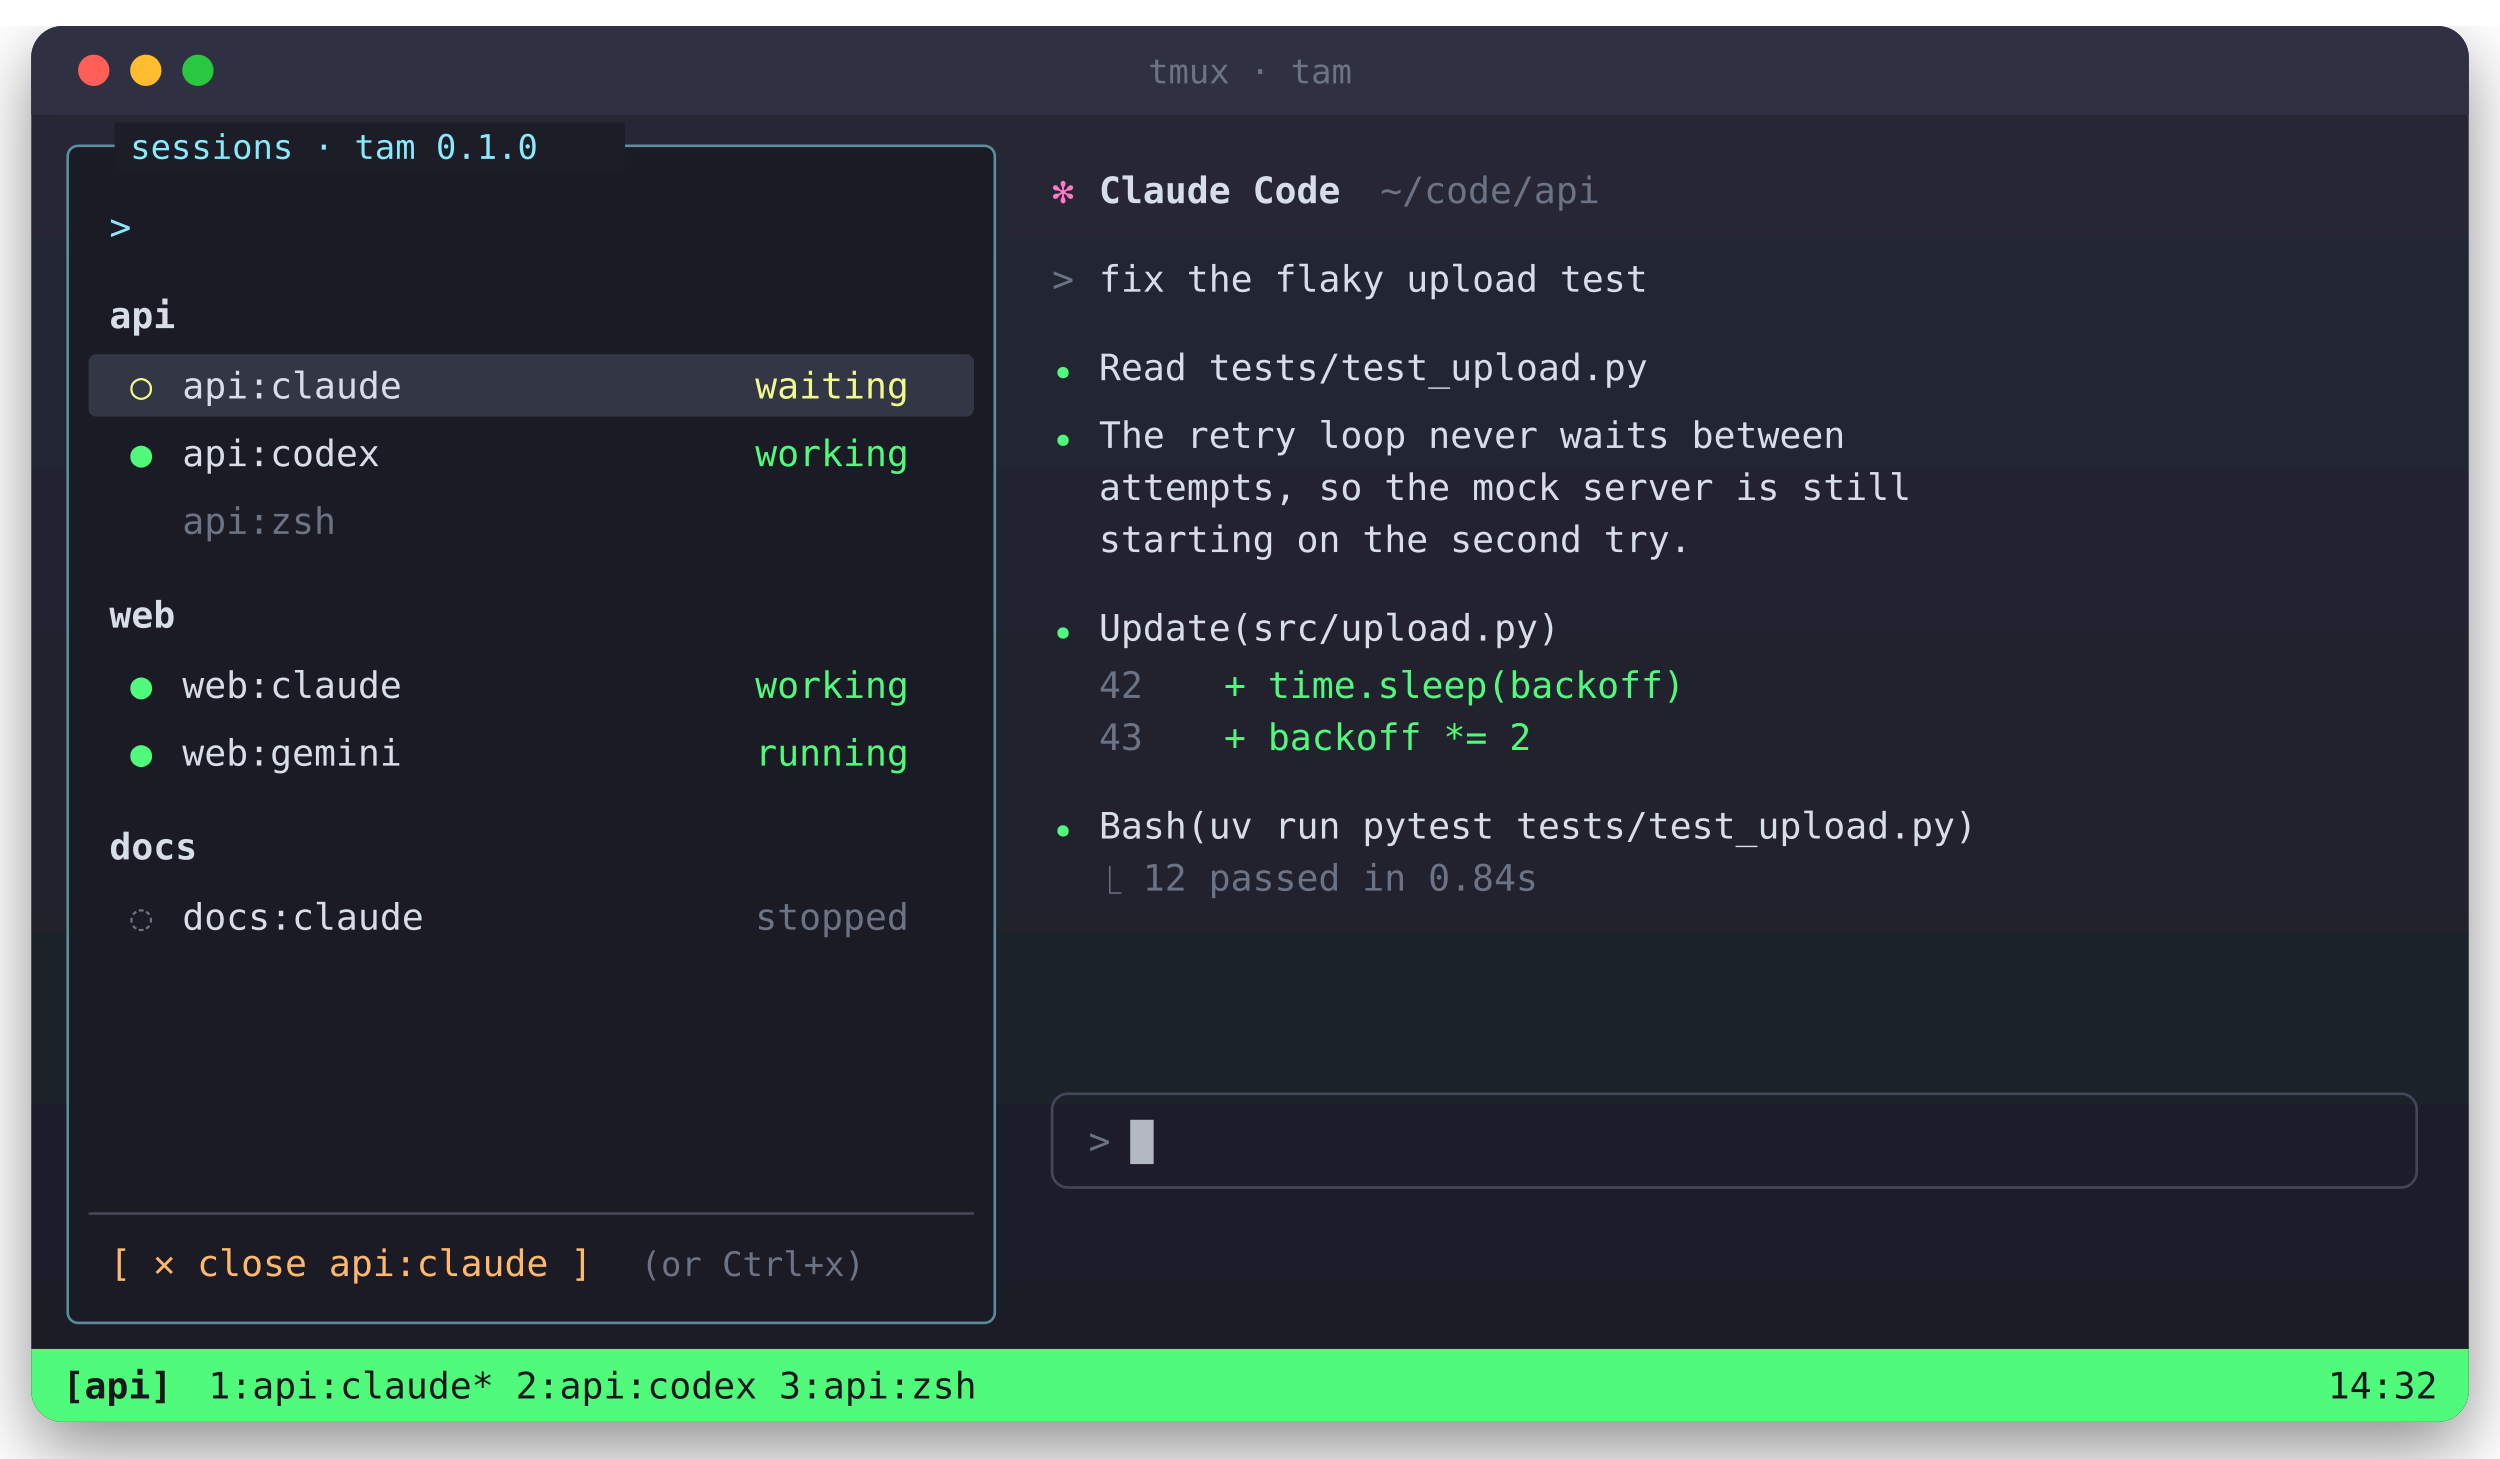
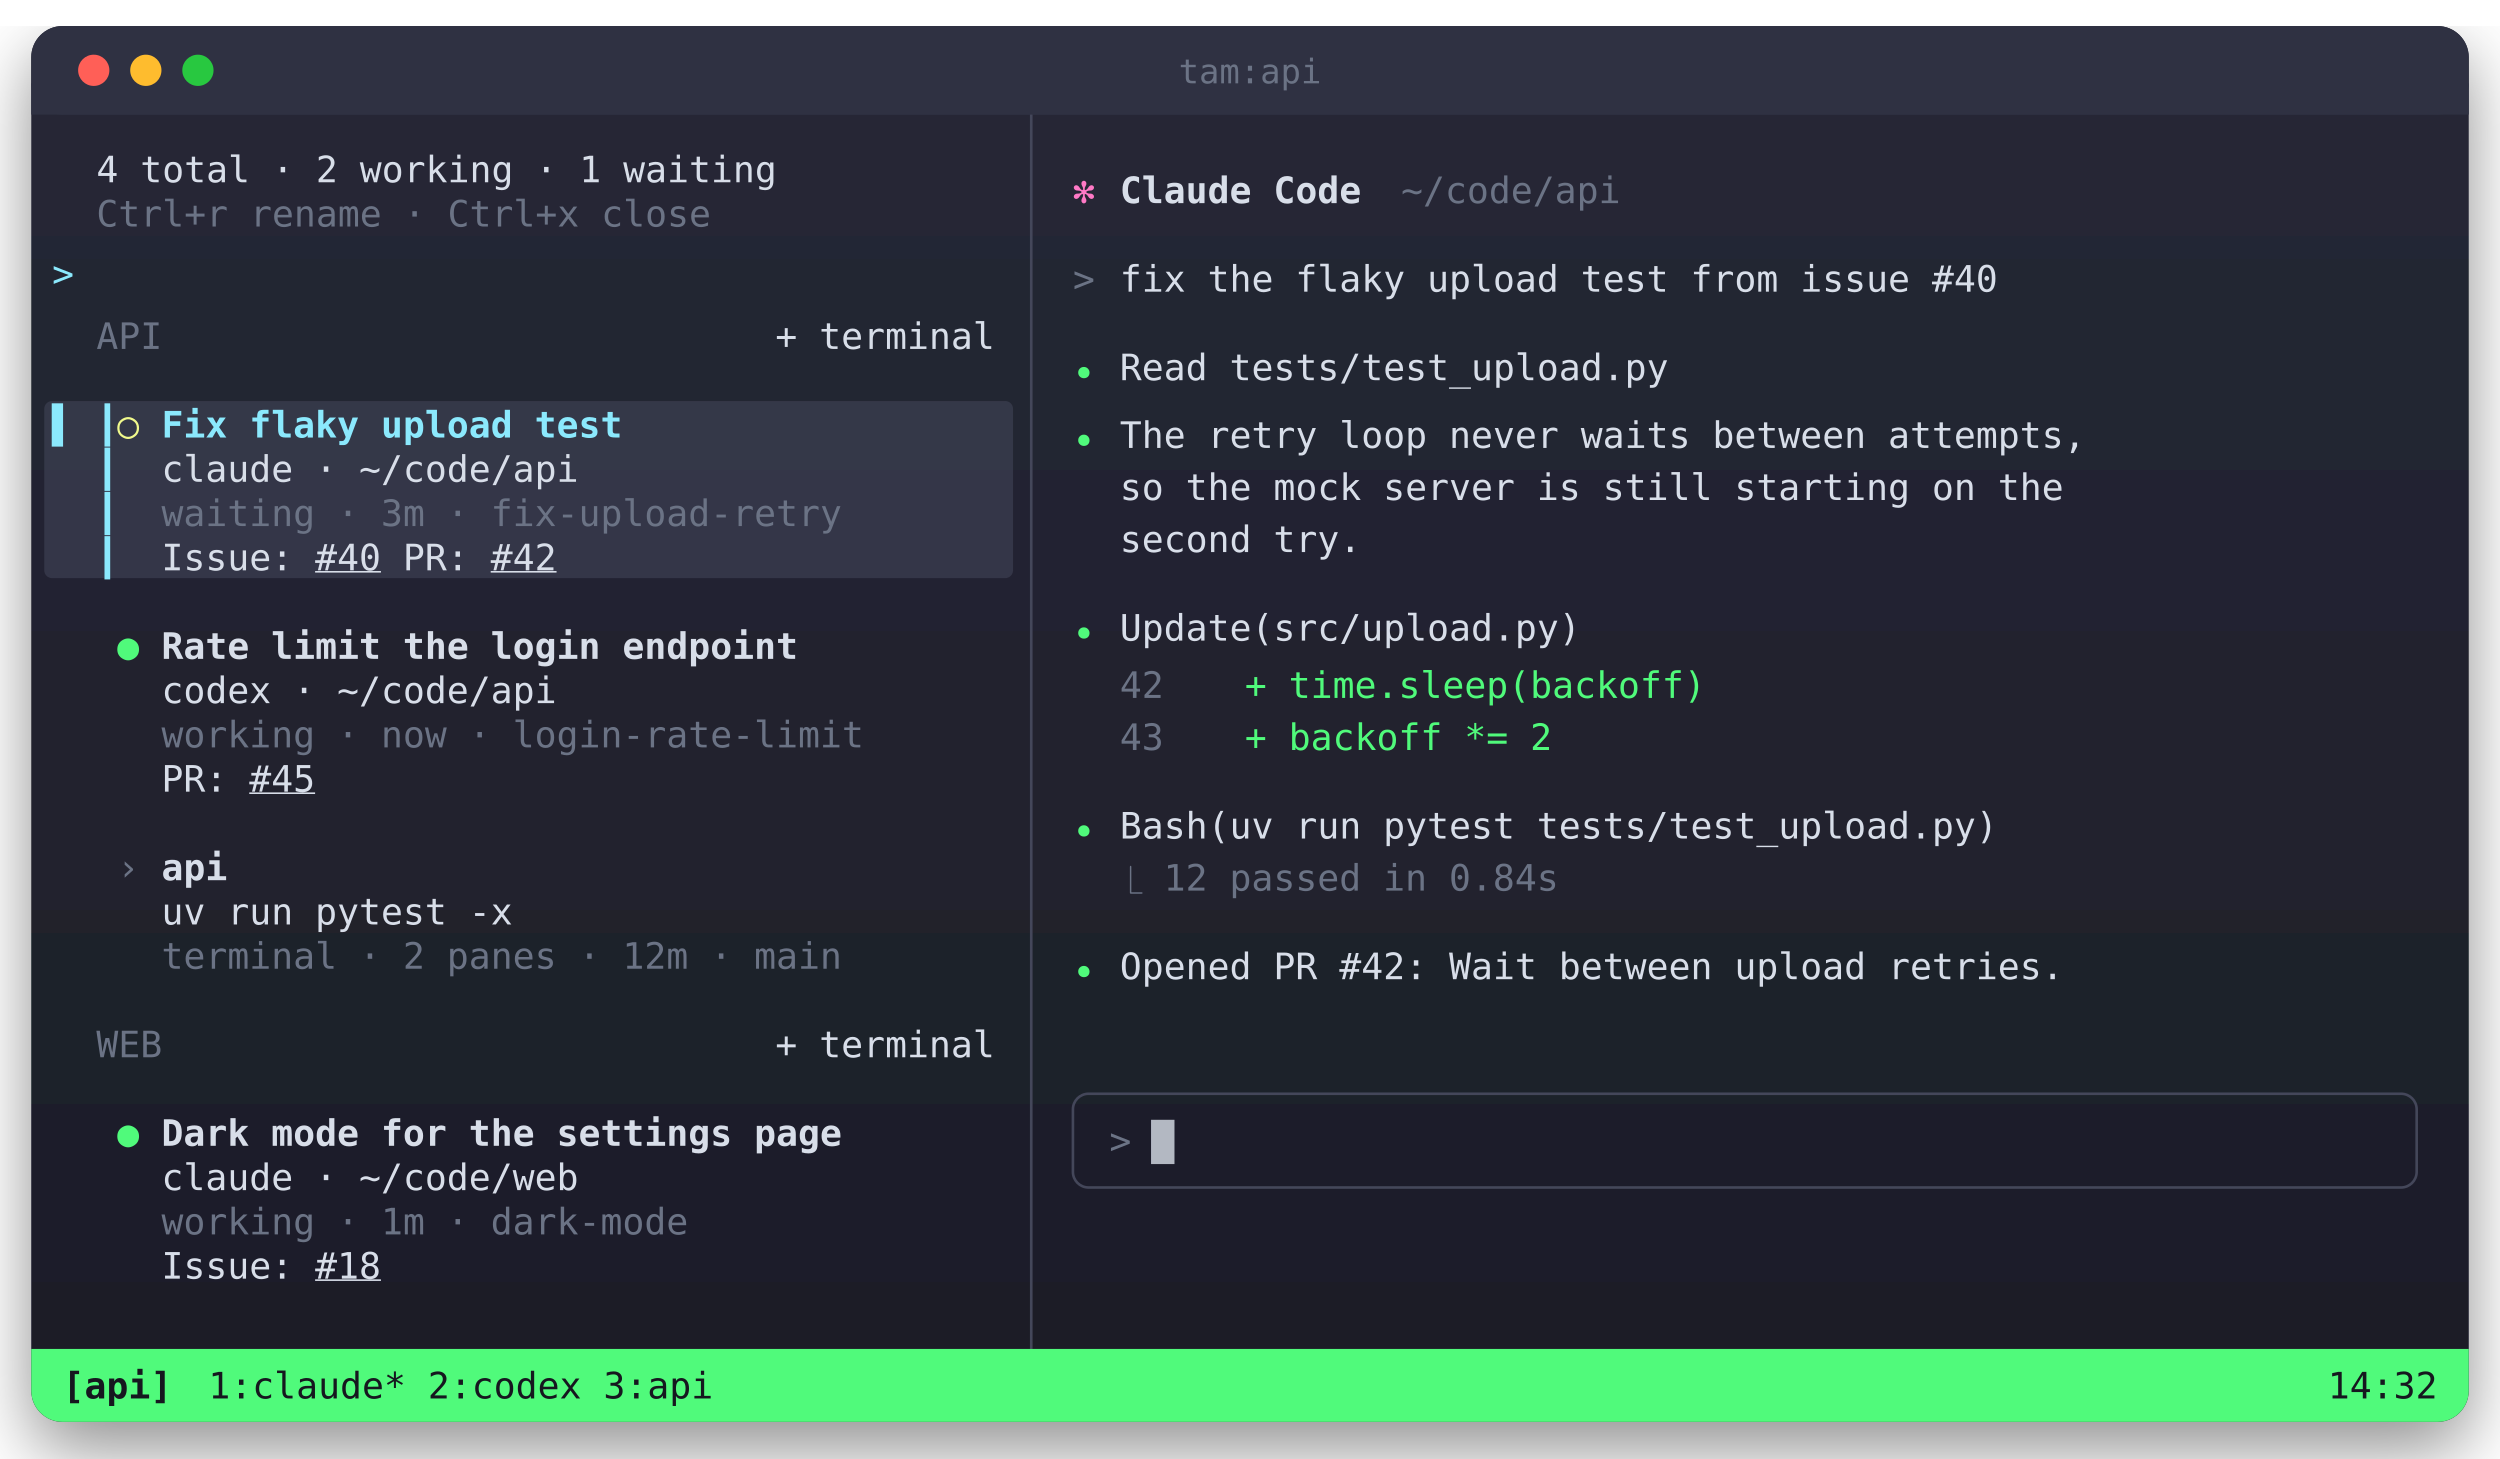
- <svg xmlns="http://www.w3.org/2000/svg" width="960" height="560" viewBox="0 0 960 560" role="img" aria-label="tam in a terminal: a sidebar lists tmux sessions with Claude and Codex agents and their status, next to a Claude Code pane">
+ <svg xmlns="http://www.w3.org/2000/svg" width="960" height="560" viewBox="0 0 960 560" role="img" aria-label="tam in a terminal: a sidebar on the left lists tmux sessions with cards for Claude and Codex agents, their topic, status, branch and linked issues and PRs, next to a Claude Code pane">
  <style>
    text { font-family: ui-monospace, "SF Mono", SFMono-Regular, Menlo, Consolas, monospace; font-size: 14px; fill: #d8dee9; white-space: pre; }
    .dim { fill: #6b7385; }
    .b { font-weight: 700; }
    .g { fill: #50fa7b; }
    .y { fill: #f1fa8c; }
    .c { fill: #8be9fd; }
    .p { fill: #ff79c6; }
-     .o { fill: #ffb86c; }
+     .u { text-decoration: underline; }
    .t { font-size: 13px; }
    .k { fill: #16171f; }
  </style>
  <defs>
    <linearGradient id="bg" x1="0" y1="0" x2="0" y2="1">
      <stop offset="0" stop-color="#262836" />
      <stop offset="1" stop-color="#1c1d27" />
    </linearGradient>
    <clipPath id="win">
      <rect x="12" y="10" width="936" height="536" rx="12" />
    </clipPath>
    <filter id="shadow" x="-5%" y="-5%" width="110%" height="115%">
      <feDropShadow dx="0" dy="10" stdDeviation="14" flood-color="#000" flood-opacity="0.45" />
    </filter>
  </defs>
  <rect x="12" y="10" width="936" height="536" rx="12" fill="url(#bg)" filter="url(#shadow)" />
  <rect x="12" y="10" width="936" height="34" rx="12" fill="#2f3142" />
  <rect x="12" y="32" width="936" height="12" fill="#2f3142" />
  <circle cx="36" cy="27" r="6" fill="#ff5f57" />
  <circle cx="56" cy="27" r="6" fill="#febc2e" />
  <circle cx="76" cy="27" r="6" fill="#28c840" />
-   <text x="480" y="32" text-anchor="middle" class="dim t">tmux · tam</text>
-   <text x="404" y="78" class="p b">✻</text>
-   <text x="422" y="78" class="b">Claude Code</text>
-   <text x="530" y="78" class="dim">~/code/api</text>
-   <text x="404" y="112" class="dim">&gt;</text>
-   <text x="422" y="112">fix the flaky upload test</text>
-   <text x="404" y="146" class="g">⏺</text>
-   <text x="422" y="146">Read tests/test_upload.py</text>
-   <text x="404" y="172" class="g">⏺</text>
-   <text x="422" y="172">The retry loop never waits between</text>
-   <text x="422" y="192">attempts, so the mock server is still</text>
-   <text x="422" y="212">starting on the second try.</text>
-   <text x="404" y="246" class="g">⏺</text>
-   <text x="422" y="246">Update(src/upload.py)</text>
-   <text x="422" y="268" class="dim">  42 </text>
-   <text x="470" y="268" class="g">+        time.sleep(backoff)</text>
-   <text x="422" y="288" class="dim">  43 </text>
-   <text x="470" y="288" class="g">+        backoff *= 2</text>
-   <text x="404" y="322" class="g">⏺</text>
-   <text x="422" y="322">Bash(uv run pytest tests/test_upload.py)</text>
-   <text x="422" y="342" class="dim">  ⎿  12 passed in 0.84s</text>
-   <rect x="404" y="420" width="524" height="36" rx="6" fill="none" stroke="#44475a" />
-   <text x="418" y="443" class="dim">&gt;</text>
-   <rect x="434" y="430" width="9" height="17" fill="#d8dee9" opacity="0.8" />
-   <rect x="26" y="56" width="356" height="452" rx="4" fill="#1a1b24" stroke="#8be9fd" stroke-opacity="0.55" />
-   <rect x="44" y="47" width="196" height="18" fill="#1c1d27" />
-   <text x="50" y="61" class="c t"> sessions · tam 0.1.0 </text>
-   <text x="42" y="92" class="c">&gt;</text>
-   <text x="42" y="126" class="b">api</text>
-   <rect x="34" y="136" width="340" height="24" rx="3" fill="#44475a" opacity="0.6" />
-   <text x="50" y="153" class="y">○</text>
-   <text x="70" y="153">api:claude</text>
-   <text x="290" y="153" class="y">waiting</text>
-   <text x="50" y="179" class="g">●</text>
-   <text x="70" y="179">api:codex</text>
-   <text x="290" y="179" class="g">working</text>
-   <text x="70" y="205" class="dim">api:zsh</text>
-   <text x="42" y="241" class="b">web</text>
-   <text x="50" y="268" class="g">●</text>
-   <text x="70" y="268">web:claude</text>
-   <text x="290" y="268" class="g">working</text>
-   <text x="50" y="294" class="g">●</text>
-   <text x="70" y="294">web:gemini</text>
-   <text x="290" y="294" class="g">running</text>
-   <text x="42" y="330" class="b">docs</text>
-   <text x="50" y="357" class="dim">◌</text>
-   <text x="70" y="357">docs:claude</text>
-   <text x="290" y="357" class="dim">stopped</text>
-   <line x1="34" y1="466" x2="374" y2="466" stroke="#44475a" />
-   <text x="42" y="490" class="o">[ ✕ close api:claude ]</text>
-   <text x="246" y="490" class="dim t">(or Ctrl+x)</text>
+   <text x="480" y="32" text-anchor="middle" class="dim t">tam:api</text>
+   <text x="37" y="70">4 total · 2 working · 1 waiting</text>
+   <text x="37" y="87" class="dim">Ctrl+r rename · Ctrl+x close</text>
+   <text x="20" y="110" class="c">&gt;</text>
+   <text x="37" y="134" class="dim">API</text>
+   <text x="382" y="134" text-anchor="end">+ terminal</text>
+   <rect x="17" y="154" width="372" height="68" rx="3" fill="#44475a" opacity="0.55" />
+   <text x="20" y="168" class="c">▌</text>
+   <text x="37" y="168" class="c">┃</text>
+   <text x="45" y="168" class="y">○</text>
+   <text x="62" y="168" class="c b">Fix flaky upload test</text>
+   <text x="37" y="185" class="c">┃</text>
+   <text x="62" y="185">claude · ~/code/api</text>
+   <text x="37" y="202" class="c">┃</text>
+   <text x="62" y="202" class="dim">waiting · 3m · fix-upload-retry</text>
+   <text x="37" y="219" class="c">┃</text>
+   <text x="62" y="219">Issue: <tspan class="u">#40</tspan>  PR: <tspan class="u">#42</tspan>
+   </text>
+   <text x="45" y="253" class="g">●</text>
+   <text x="62" y="253" class="b">Rate limit the login endpoint</text>
+   <text x="62" y="270">codex · ~/code/api</text>
+   <text x="62" y="287" class="dim">working · now · login-rate-limit</text>
+   <text x="62" y="304">PR: <tspan class="u">#45</tspan>
+   </text>
+   <text x="45" y="338" class="dim">›</text>
+   <text x="62" y="338" class="b">api</text>
+   <text x="62" y="355">uv run pytest -x</text>
+   <text x="62" y="372" class="dim">terminal · 2 panes · 12m · main</text>
+   <text x="37" y="406" class="dim">WEB</text>
+   <text x="382" y="406" text-anchor="end">+ terminal</text>
+   <text x="45" y="440" class="g">●</text>
+   <text x="62" y="440" class="b">Dark mode for the settings page</text>
+   <text x="62" y="457">claude · ~/code/web</text>
+   <text x="62" y="474" class="dim">working · 1m · dark-mode</text>
+   <text x="62" y="491">Issue: <tspan class="u">#18</tspan>
+   </text>
+   <line x1="396" y1="44" x2="396" y2="518" stroke="#44475a" />
+   <text x="412" y="78" class="p b">✻</text>
+   <text x="430" y="78" class="b">Claude Code</text>
+   <text x="538" y="78" class="dim">~/code/api</text>
+   <text x="412" y="112" class="dim">&gt;</text>
+   <text x="430" y="112">fix the flaky upload test from issue #40</text>
+   <text x="412" y="146" class="g">⏺</text>
+   <text x="430" y="146">Read tests/test_upload.py</text>
+   <text x="412" y="172" class="g">⏺</text>
+   <text x="430" y="172">The retry loop never waits between attempts,</text>
+   <text x="430" y="192">so the mock server is still starting on the</text>
+   <text x="430" y="212">second try.</text>
+   <text x="412" y="246" class="g">⏺</text>
+   <text x="430" y="246">Update(src/upload.py)</text>
+   <text x="430" y="268" class="dim">  42 </text>
+   <text x="478" y="268" class="g">+        time.sleep(backoff)</text>
+   <text x="430" y="288" class="dim">  43 </text>
+   <text x="478" y="288" class="g">+        backoff *= 2</text>
+   <text x="412" y="322" class="g">⏺</text>
+   <text x="430" y="322">Bash(uv run pytest tests/test_upload.py)</text>
+   <text x="430" y="342" class="dim">  ⎿  12 passed in 0.84s</text>
+   <text x="412" y="376" class="g">⏺</text>
+   <text x="430" y="376">Opened PR #42: Wait between upload retries.</text>
+   <rect x="412" y="420" width="516" height="36" rx="6" fill="none" stroke="#44475a" />
+   <text x="426" y="443" class="dim">&gt;</text>
+   <rect x="442" y="430" width="9" height="17" fill="#d8dee9" opacity="0.8" />
  <g clip-path="url(#win)">
    <rect x="12" y="518" width="936" height="28" fill="#50fa7b" />
  </g>
  <text x="24" y="537" class="k b">[api]</text>
-   <text x="80" y="537" class="k">1:api:claude*  2:api:codex  3:api:zsh</text>
+   <text x="80" y="537" class="k">1:claude*  2:codex  3:api</text>
  <text x="936" y="537" class="k" text-anchor="end">14:32</text>
</svg>
